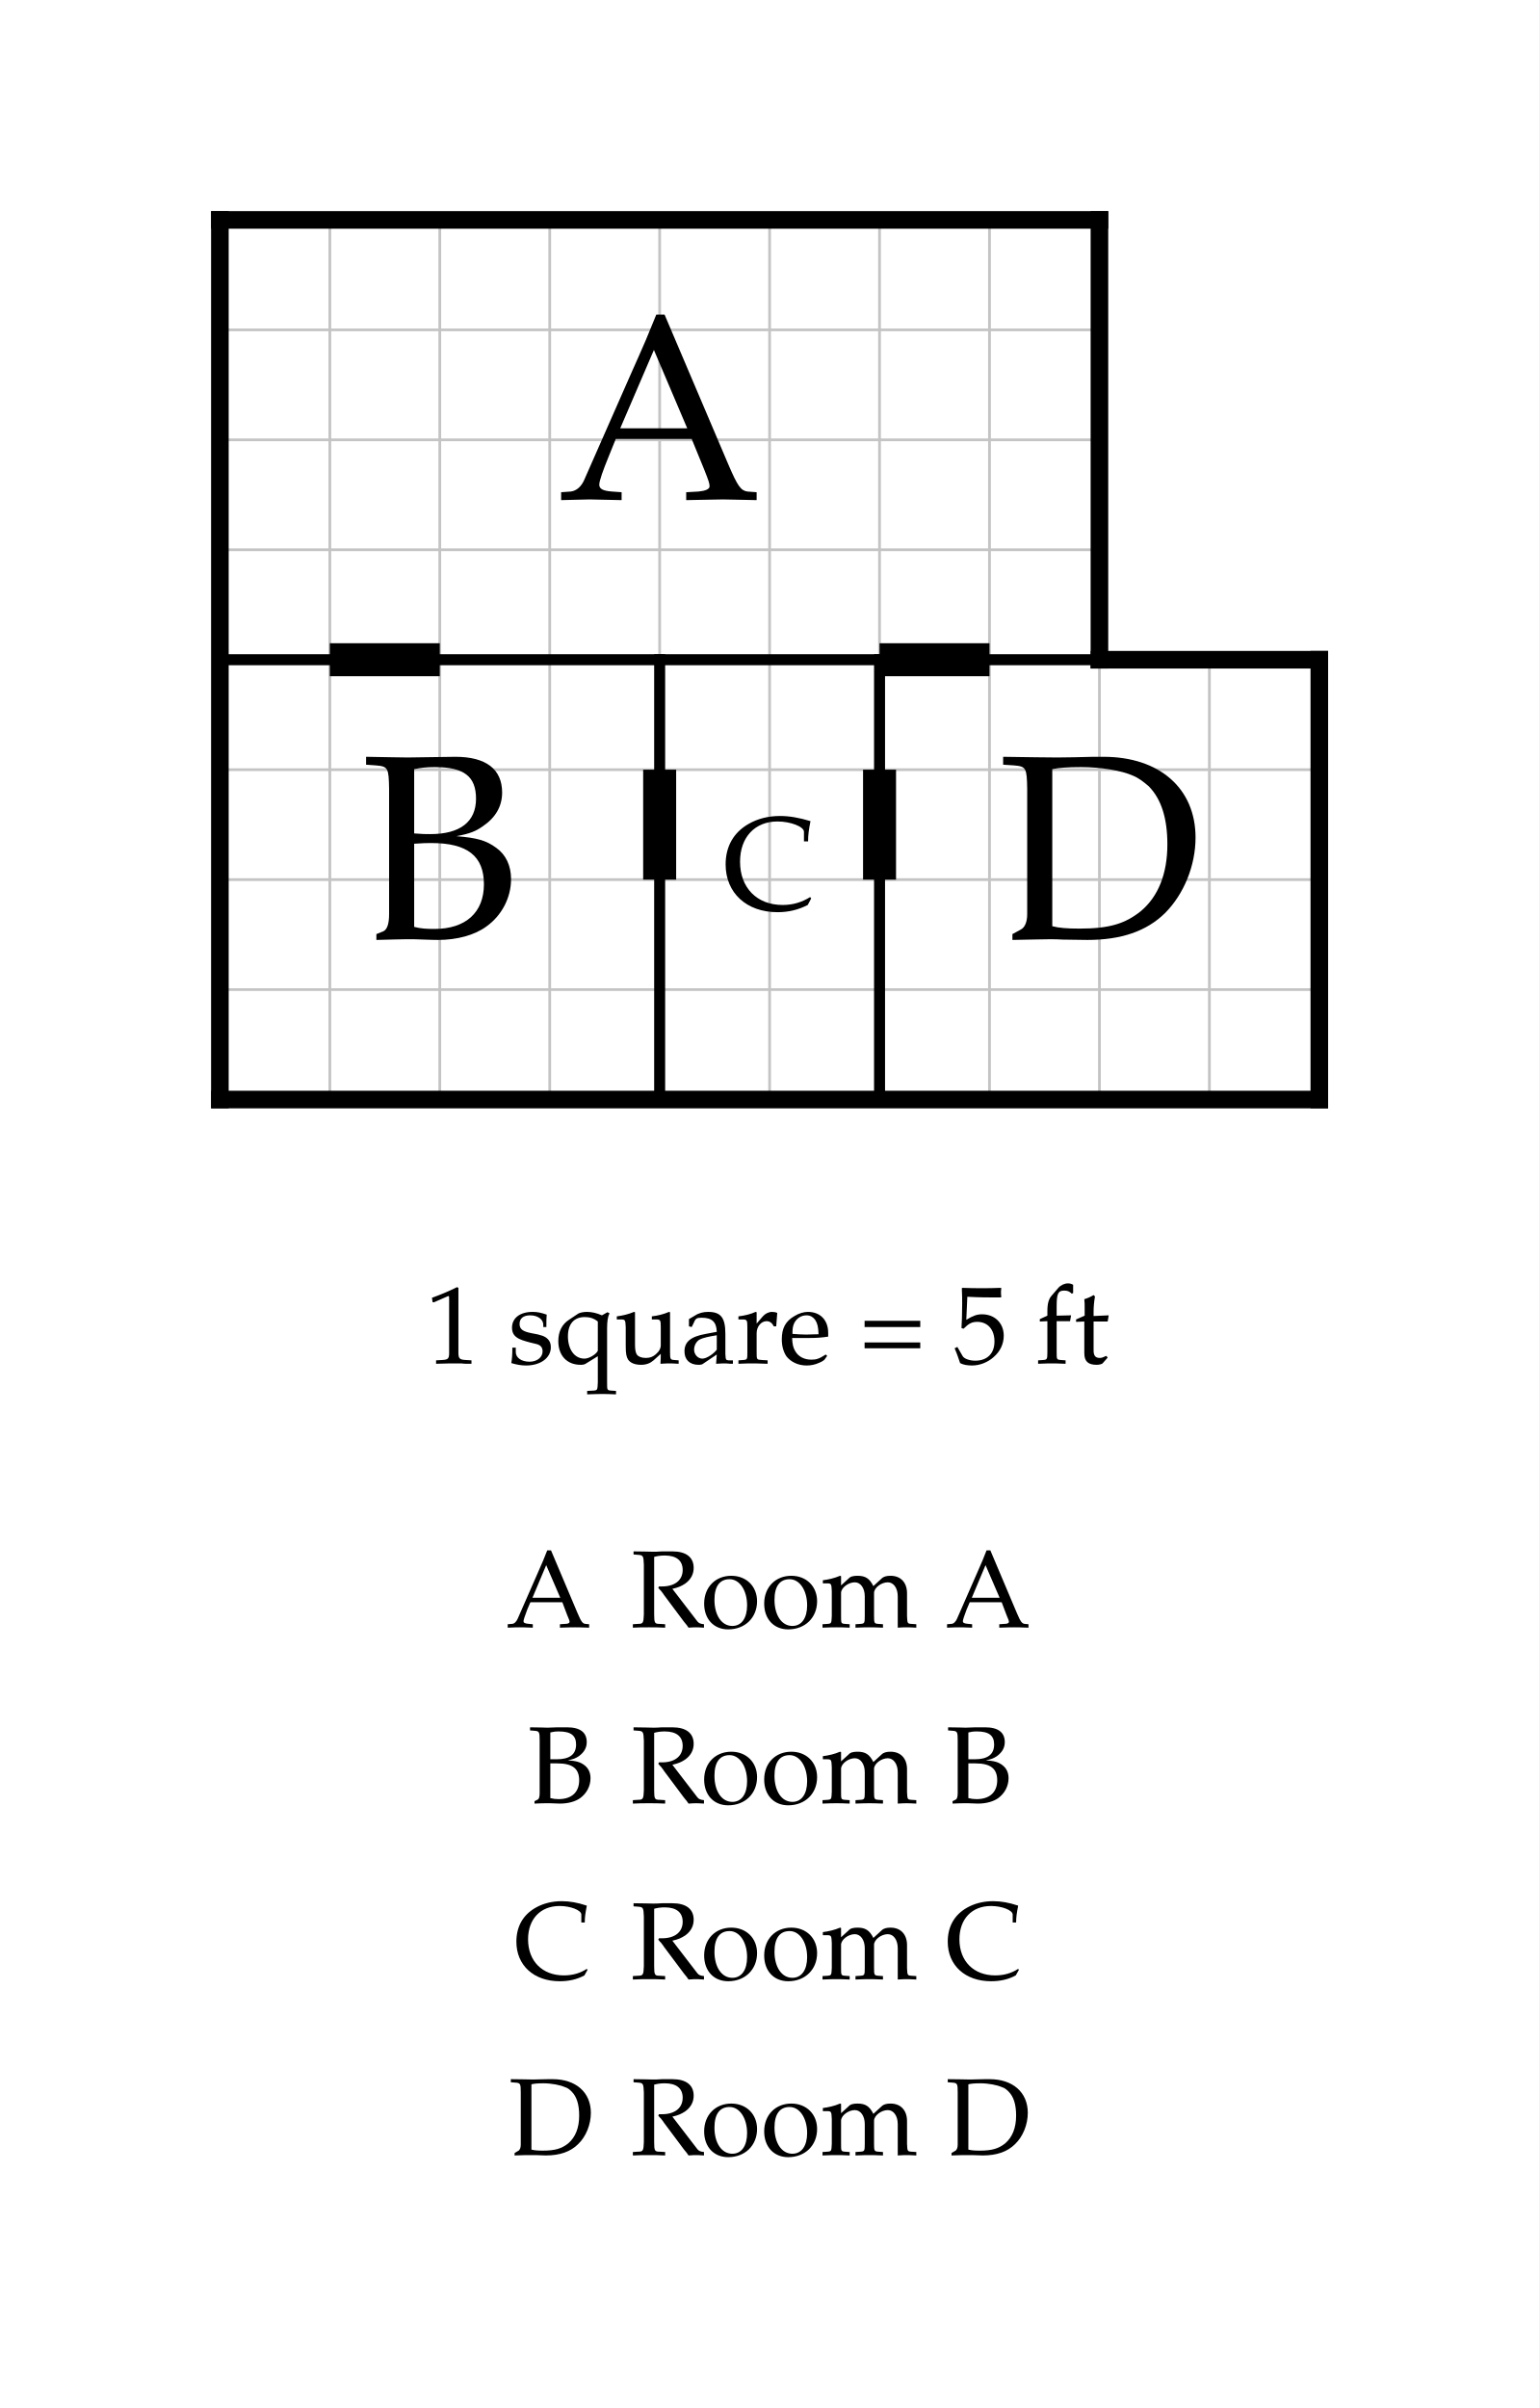
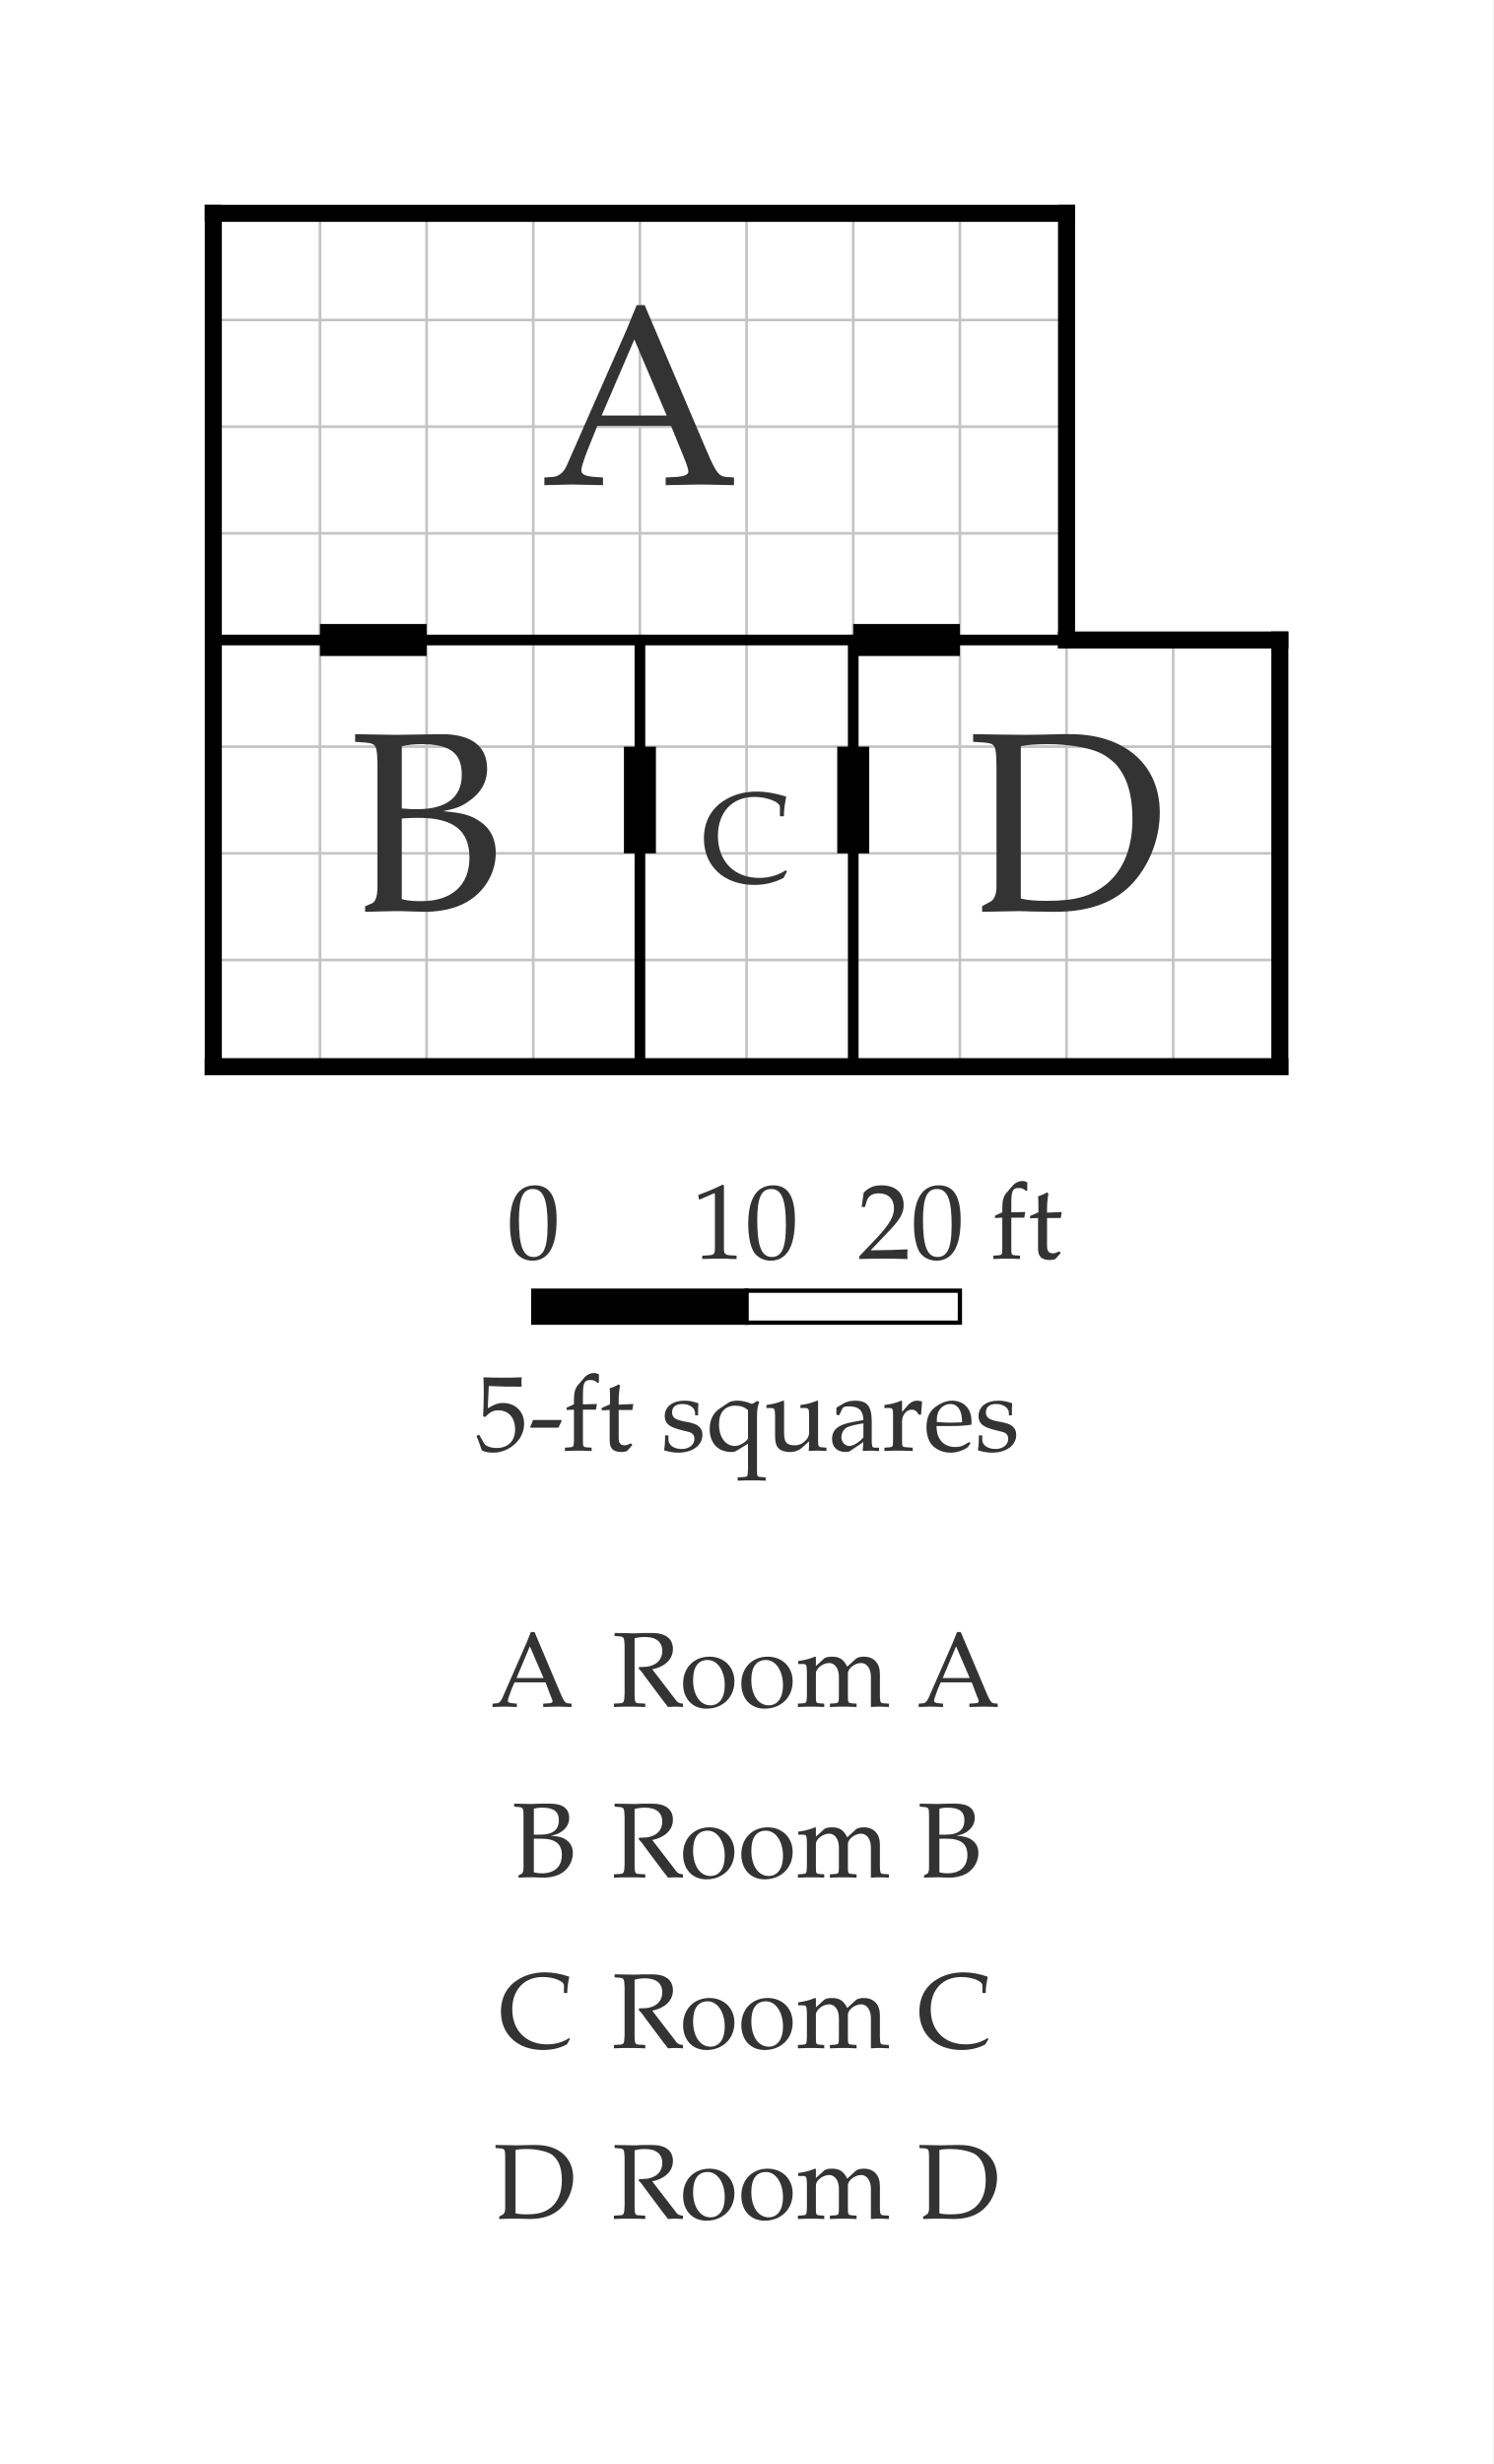
- <svg xmlns="http://www.w3.org/2000/svg" width="700" height="1095" viewBox="-10 -10 70 109.5" font-family="Palatino, Georgia, Times New Roman, serif" font-weight="400" fill="black">
-   <rect x="-10" y="-10" width="70" height="109.5" fill="white" />
+ <svg xmlns="http://www.w3.org/2000/svg" width="700" height="1155" viewBox="-10 -10 70 115.5" font-family="Palatino, Georgia, Times New Roman, serif" font-weight="400" fill="black">
+   <rect x="-10" y="-10" width="70" height="115.5" fill="white" />
  <defs>
    <clipPath id="plan-grid">
      <path d="M0 0h40v20h-40z M0 20h20v20h-20z M20 20h10v20h-10z M30 20h20v20h-20z" />
    </clipPath>
  </defs>
  <g class="grid" clip-path="url(#plan-grid)" stroke="#c4c4c4" stroke-width="0.125">
    <line x1="0" y1="0" x2="0" y2="40" />
    <line x1="5" y1="0" x2="5" y2="40" />
    <line x1="10" y1="0" x2="10" y2="40" />
    <line x1="15" y1="0" x2="15" y2="40" />
    <line x1="20" y1="0" x2="20" y2="40" />
    <line x1="25" y1="0" x2="25" y2="40" />
    <line x1="30" y1="0" x2="30" y2="40" />
    <line x1="35" y1="0" x2="35" y2="40" />
    <line x1="40" y1="0" x2="40" y2="40" />
    <line x1="45" y1="0" x2="45" y2="40" />
    <line x1="50" y1="0" x2="50" y2="40" />
    <line x1="0" y1="0" x2="50" y2="0" />
    <line x1="0" y1="5" x2="50" y2="5" />
    <line x1="0" y1="10" x2="50" y2="10" />
    <line x1="0" y1="15" x2="50" y2="15" />
    <line x1="0" y1="20" x2="50" y2="20" />
    <line x1="0" y1="25" x2="50" y2="25" />
    <line x1="0" y1="30" x2="50" y2="30" />
    <line x1="0" y1="35" x2="50" y2="35" />
    <line x1="0" y1="40" x2="50" y2="40" />
  </g>
  <line class="wall interior" x1="0" y1="20" x2="40" y2="20" stroke="black" stroke-width="0.5" stroke-linecap="square" />
  <line class="wall interior" x1="20" y1="20" x2="20" y2="40" stroke="black" stroke-width="0.5" stroke-linecap="square" />
  <line class="wall interior" x1="30" y1="20" x2="30" y2="40" stroke="black" stroke-width="0.5" stroke-linecap="square" />
  <line class="wall exterior" x1="0" y1="0" x2="0" y2="40" stroke="black" stroke-width="0.8" stroke-linecap="square" />
  <line class="wall exterior" x1="0" y1="0" x2="40" y2="0" stroke="black" stroke-width="0.8" stroke-linecap="square" />
  <line class="wall exterior" x1="0" y1="40" x2="50" y2="40" stroke="black" stroke-width="0.8" stroke-linecap="square" />
  <line class="wall exterior" x1="40" y1="0" x2="40" y2="20" stroke="black" stroke-width="0.8" stroke-linecap="square" />
  <line class="wall exterior" x1="40" y1="20" x2="50" y2="20" stroke="black" stroke-width="0.8" stroke-linecap="square" />
  <line class="wall exterior" x1="50" y1="20" x2="50" y2="40" stroke="black" stroke-width="0.8" stroke-linecap="square" />
-   <text data-room="a" x="20" y="10" text-anchor="middle" dominant-baseline="central" font-size="12">A</text>
-   <text data-room="b" x="10" y="30" text-anchor="middle" dominant-baseline="central" font-size="12">B</text>
-   <text data-room="c" x="25" y="30" text-anchor="middle" dominant-baseline="central" font-size="6">C</text>
-   <text data-room="d" x="40" y="30" text-anchor="middle" dominant-baseline="central" font-size="12">D</text>
+   <text data-room="a" x="20" y="10" text-anchor="middle" dominant-baseline="central" font-size="12" fill="#333333">A</text>
+   <text data-room="b" x="10" y="30" text-anchor="middle" dominant-baseline="central" font-size="12" fill="#333333">B</text>
+   <text data-room="c" x="25" y="30" text-anchor="middle" dominant-baseline="central" font-size="6" fill="#333333">C</text>
+   <text data-room="d" x="40" y="30" text-anchor="middle" dominant-baseline="central" font-size="12" fill="#333333">D</text>
  <line class="door" x1="5" y1="20" x2="10" y2="20" stroke="black" stroke-width="1.5" />
  <line class="door" x1="20" y1="25" x2="20" y2="30" stroke="black" stroke-width="1.5" />
  <line class="door" x1="30" y1="20" x2="35" y2="20" stroke="black" stroke-width="1.5" />
  <line class="door" x1="30" y1="25" x2="30" y2="30" stroke="black" stroke-width="1.5" />
-   <g class="scale" font-size="5">
-     <text x="9.348" y="52">1 square = 5 ft</text>
+   <g class="scale" font-size="5" fill="#333333">
+     <text x="13.765" y="49">0</text>
+     <text x="22.438" y="49">10</text>
+     <text x="30.206" y="49">20 ft</text>
+     <text x="12.273" y="58">5-ft squares</text>
+     <rect x="15" y="50.5" width="10" height="1.5" fill="black" stroke="black" stroke-width="0.2" />
+     <rect x="25" y="50.5" width="10" height="1.5" fill="white" stroke="black" stroke-width="0.2" />
  </g>
-   <g class="key" font-size="5">
-     <text x="13.01" y="64">A</text>
-     <text x="18.672" y="64">Room A</text>
+   <g class="key" font-size="5" fill="#333333">
+     <text x="13.01" y="70">A</text>
+     <text x="18.672" y="70">Room A</text>
  </g>
-   <g class="key" font-size="5">
-     <text x="13.979" y="72">B</text>
-     <text x="18.672" y="72">Room B</text>
+   <g class="key" font-size="5" fill="#333333">
+     <text x="13.979" y="78">B</text>
+     <text x="18.672" y="78">Room B</text>
  </g>
-   <g class="key" font-size="5">
-     <text x="13.376" y="80">C</text>
-     <text x="18.672" y="80">Room C</text>
+   <g class="key" font-size="5" fill="#333333">
+     <text x="13.376" y="86">C</text>
+     <text x="18.672" y="86">Room C</text>
  </g>
-   <g class="key" font-size="5">
-     <text x="13.12" y="88">D</text>
-     <text x="18.672" y="88">Room D</text>
+   <g class="key" font-size="5" fill="#333333">
+     <text x="13.12" y="94">D</text>
+     <text x="18.672" y="94">Room D</text>
  </g>
</svg>
